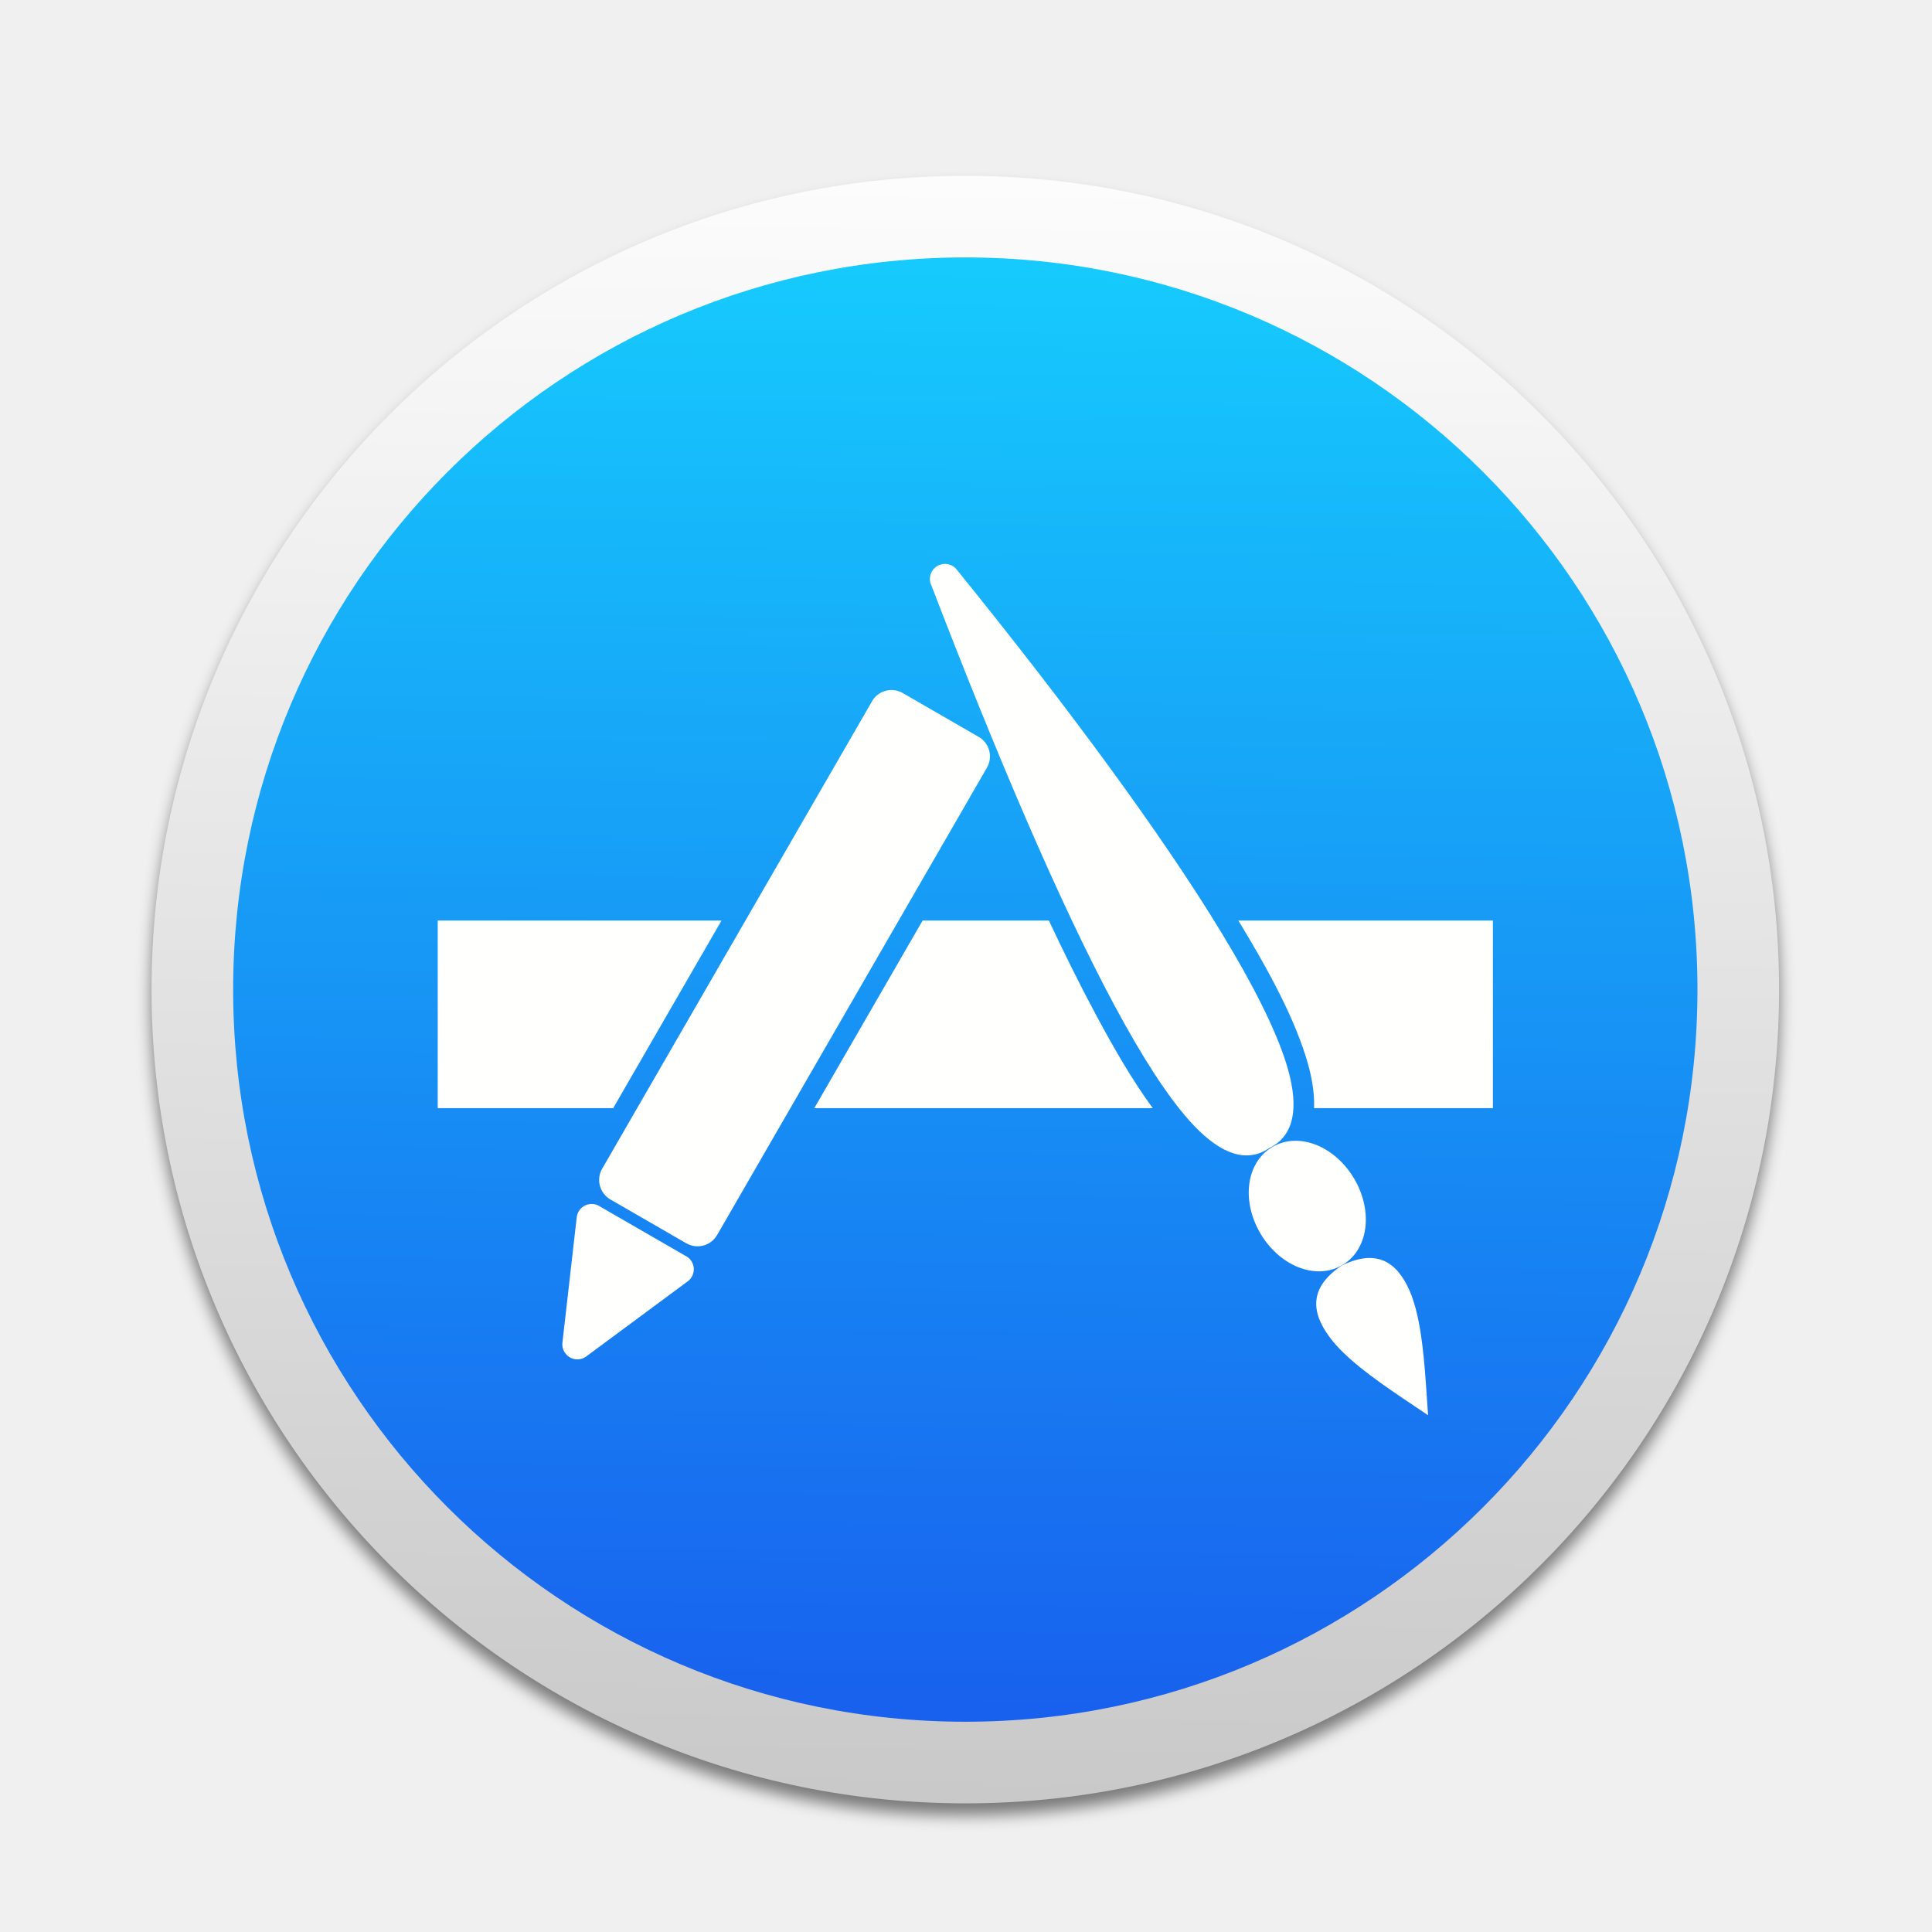
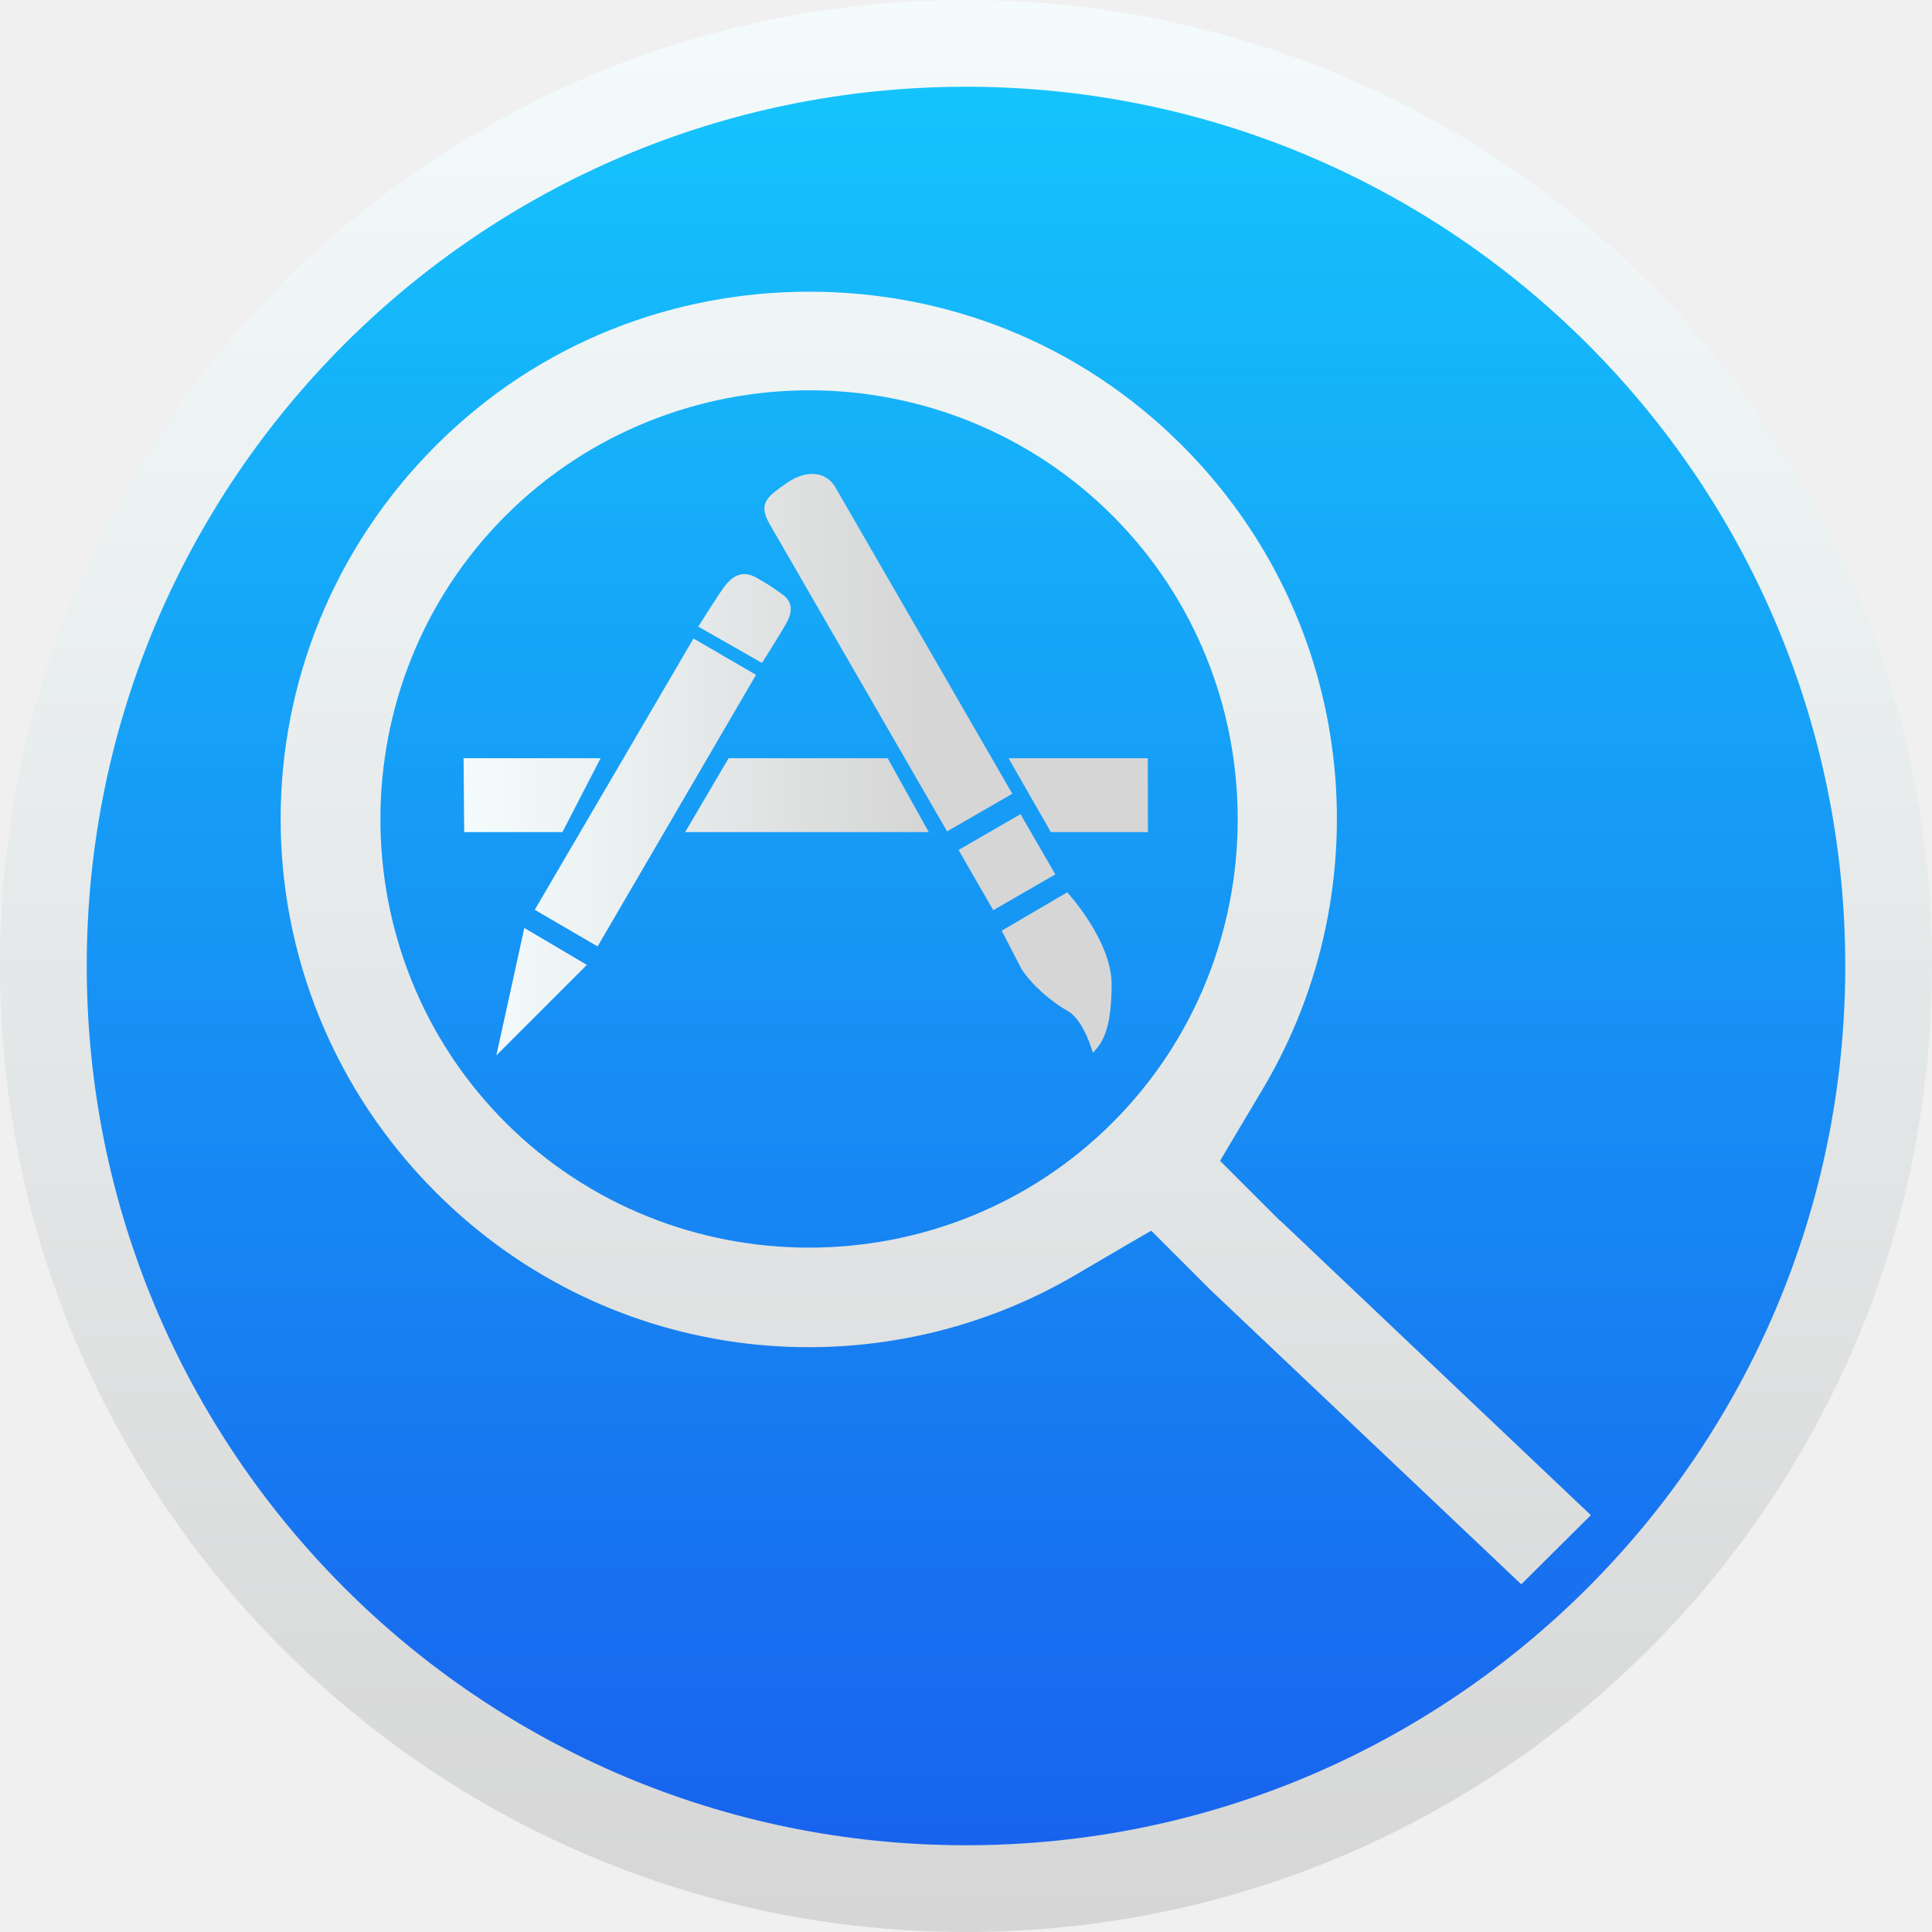
- <svg xmlns="http://www.w3.org/2000/svg" xmlns:xlink="http://www.w3.org/1999/xlink" width="1013.333" height="1013.333" id="svg2" version="1.1">
+ <svg xmlns="http://www.w3.org/2000/svg" xmlns:xlink="http://www.w3.org/1999/xlink" width="200" height="200" id="svg2" version="1.1">
  <defs id="defs4">
-     <linearGradient id="linearGradient3288">
-       <stop id="stop3290" offset="0" style="stop-color:#16cafd;stop-opacity:1" />
-       <stop id="stop3292" offset="1" style="stop-color:#1861ee;stop-opacity:1" />
+     <linearGradient id="linearGradient4334">
+       <stop id="stop4336" offset="0" style="stop-color:#15c4fc;stop-opacity:1;" />
+       <stop id="stop4338" offset="1" style="stop-color:#1863ee;stop-opacity:0" />
    </linearGradient>
-     <linearGradient id="linearGradient3270">
-       <stop id="stop3272" offset="0" style="stop-color:#fbfbfb;stop-opacity:1" />
-       <stop id="stop3274" offset="1" style="stop-color:#d1d4d2;stop-opacity:1" />
+     <linearGradient id="linearGradient4328">
+       <stop id="stop4330" offset="0" style="stop-color:#f4fbfc;stop-opacity:1;" />
+       <stop id="stop4332" offset="1" style="stop-color:#d6d6d6;stop-opacity:0" />
    </linearGradient>
-     <linearGradient id="linearGradient3046">
-       <stop id="stop3048" offset="0" style="stop-color:#eeeeee;stop-opacity:1" />
-       <stop id="stop3050" offset="1" style="stop-color:#d0d0cd;stop-opacity:1" />
+     <linearGradient id="linearGradient4829">
+       <stop style="stop-color:#f4fbfc;stop-opacity:1;" offset="0" id="stop4831" />
+       <stop style="stop-color:#d6d6d6;stop-opacity:1;" offset="1" id="stop4833" />
    </linearGradient>
-     <linearGradient id="linearGradient3036">
-       <stop style="stop-color:#ffbb23;stop-opacity:1" offset="0" id="stop3038" />
-       <stop style="stop-color:#e14a00;stop-opacity:1" offset="1" id="stop3040" />
+     <clipPath clipPathUnits="userSpaceOnUse" id="clipPath4282">
+       <rect style="color:#000000;fill:#4d4d4d;fill-opacity:1;fill-rule:nonzero;stroke:none;stroke-width:9.134;marker:none;visibility:visible;display:inline;overflow:visible;enable-background:accumulate" id="rect4284" width="246.875" height="234.375" x="462.5" y="1646.112" ry="17" rx="17" />
+     </clipPath>
+     <linearGradient xlink:href="#linearGradient4829" id="linearGradient4835" x1="102.298" y1="-0.427" x2="102.298" y2="199.165" gradientUnits="userSpaceOnUse" />
+     <linearGradient xlink:href="#linearGradient5423" id="linearGradient5429" x1="408.662" y1="44.604" x2="408.662" y2="562.05" gradientUnits="userSpaceOnUse" />
+     <linearGradient id="linearGradient5423">
+       <stop style="stop-color:#15c4fc;stop-opacity:1;" offset="0" id="stop5425" />
+       <stop style="stop-color:#1863ee;stop-opacity:1;" offset="1" id="stop5427" />
    </linearGradient>
-     <linearGradient id="linearGradient3028">
-       <stop style="stop-color:#fcfcfc;stop-opacity:1" offset="0" id="stop3030" />
-       <stop style="stop-color:#c9c9c9;stop-opacity:1" offset="1" id="stop3032" />
+     <linearGradient xlink:href="#linearGradient5423" id="linearGradient6197" gradientUnits="userSpaceOnUse" x1="99.036" y1="-0.505" x2="99.036" y2="199.84" />
+     <clipPath clipPathUnits="userSpaceOnUse" id="clipPath6245">
+       <rect style="opacity:0.85;color:#000000;fill:#ffffff;fill-opacity:1;fill-rule:nonzero;stroke:none;stroke-width:1.5;marker:none;visibility:visible;display:inline;overflow:visible;enable-background:accumulate" id="rect6247" width="300" height="259.375" x="-901.562" y="792.987" rx="16.469" ry="16.469" />
+     </clipPath>
+     <linearGradient xlink:href="#linearGradient4829" id="linearGradient6261" x1="105.478" y1="852.778" x2="105.478" y2="1052.778" gradientUnits="userSpaceOnUse" gradientTransform="translate(-2.598926,-0.4158366)" />
+     <linearGradient xlink:href="#linearGradient4829" id="linearGradient6392" x1="139.641" y1="794.546" x2="144.497" y2="1291.799" gradientUnits="userSpaceOnUse" gradientTransform="matrix(0.6370464,0,0,0.6370464,21.47266,316.8994)" />
+     <linearGradient xlink:href="#linearGradient4829" id="linearGradient6394" gradientUnits="userSpaceOnUse" x1="50.391" y1="948.439" x2="162.598" y2="948.439" gradientTransform="matrix(0.6370464,0,0,0.6370464,21.47266,316.8994)" />
+     <linearGradient xlink:href="#linearGradient4829" id="linearGradient6396" gradientUnits="userSpaceOnUse" x1="50.391" y1="948.439" x2="162.598" y2="948.439" gradientTransform="matrix(0.6370464,0,0,0.6370464,21.47266,316.8994)" />
+     <linearGradient xlink:href="#linearGradient4829" id="linearGradient6398" gradientUnits="userSpaceOnUse" x1="50.391" y1="948.439" x2="162.598" y2="948.439" gradientTransform="matrix(0.6370464,0,0,0.6370464,21.47266,316.8994)" />
+     <linearGradient xlink:href="#linearGradient4829" id="linearGradient6400" gradientUnits="userSpaceOnUse" x1="50.391" y1="948.439" x2="162.598" y2="948.439" gradientTransform="matrix(0.6370464,0,0,0.6370464,21.47266,316.8994)" />
+     <linearGradient xlink:href="#linearGradient4829" id="linearGradient6402" gradientUnits="userSpaceOnUse" x1="50.391" y1="948.439" x2="162.598" y2="948.439" gradientTransform="matrix(0.6370464,0,0,0.6370464,21.47266,316.8994)" />
+     <linearGradient xlink:href="#linearGradient4829" id="linearGradient6404" gradientUnits="userSpaceOnUse" x1="50.391" y1="948.439" x2="162.598" y2="948.439" gradientTransform="matrix(0.6370464,0,0,0.6370464,21.47266,316.8994)" />
+     <linearGradient xlink:href="#linearGradient4829" id="linearGradient6406" gradientUnits="userSpaceOnUse" x1="50.391" y1="948.439" x2="162.598" y2="948.439" gradientTransform="matrix(0.6370464,0,0,0.6370464,21.47266,316.8994)" />
+     <linearGradient xlink:href="#linearGradient4829" id="linearGradient6408" gradientUnits="userSpaceOnUse" x1="50.391" y1="948.439" x2="162.598" y2="948.439" gradientTransform="matrix(0.6370464,0,0,0.6370464,21.47266,316.8994)" />
+     <linearGradient xlink:href="#linearGradient4829" id="linearGradient6410" gradientUnits="userSpaceOnUse" x1="50.391" y1="948.439" x2="162.598" y2="948.439" gradientTransform="matrix(0.6370464,0,0,0.6370464,21.47266,316.8994)" />
+     <linearGradient xlink:href="#linearGradient4829" id="linearGradient4272" x1="-193.574" y1="768.576" x2="164.214" y2="1126.365" gradientUnits="userSpaceOnUse" />
+     <linearGradient xlink:href="#linearGradient4328" id="linearGradient4314" gradientUnits="userSpaceOnUse" x1="167.01" y1="1123.57" x2="-174.848" y2="781.712" />
+     <linearGradient xlink:href="#linearGradient4829-5" id="linearGradient4355-1" gradientUnits="userSpaceOnUse" gradientTransform="matrix(0.2794948,0.2794948,-0.2794948,0.2794948,130.2946,929.8828)" x1="-187.984" y1="-89.376" x2="169.805" y2="268.412" />
+     <linearGradient id="linearGradient4829-5">
+       <stop style="stop-color:#f4fbfc;stop-opacity:1;" offset="0" id="stop4831-6" />
+       <stop style="stop-color:#d6d6d6;stop-opacity:1;" offset="1" id="stop4833-4" />
    </linearGradient>
-     <linearGradient xlink:href="#linearGradient3028" id="linearGradient3034" x1="327.724" y1="-127.422" x2="318.403" y2="694.69" gradientUnits="userSpaceOnUse" />
-     <linearGradient xlink:href="#linearGradient3036" id="linearGradient3042" x1="321.046" y1="-123.094" x2="312.932" y2="690.334" gradientUnits="userSpaceOnUse" />
-     <linearGradient xlink:href="#linearGradient3046" id="linearGradient3044" x1="622.254" y1="432.129" x2="618.213" y2="872.555" gradientUnits="userSpaceOnUse" />
-     <filter id="filter3064" style="color-interpolation-filters:sRGB">
-       <feFlood id="feFlood3066" flood-opacity="0.5" flood-color="rgb(0,0,0)" result="flood" />
-       <feComposite id="feComposite3068" in2="SourceGraphic" in="flood" operator="in" result="composite1" />
-       <feGaussianBlur id="feGaussianBlur3070" stdDeviation="4" result="blur" />
-       <feOffset id="feOffset3072" dx="0" dy="6" result="offset" />
-       <feComposite id="feComposite3074" in2="offset" in="SourceGraphic" operator="over" result="composite2" />
-     </filter>
-     <filter id="filter3076" style="color-interpolation-filters:sRGB">
-       <feFlood id="feFlood3078" flood-opacity="0.5" flood-color="rgb(0,0,0)" result="flood" />
-       <feComposite id="feComposite3080" in2="SourceGraphic" in="flood" operator="in" result="composite1" />
-       <feGaussianBlur id="feGaussianBlur3082" stdDeviation="4" result="blur" />
-       <feOffset id="feOffset3084" dx="0" dy="6" result="offset" />
-       <feComposite id="feComposite3086" in2="offset" in="SourceGraphic" operator="over" result="composite2" />
-     </filter>
-     <linearGradient xlink:href="#linearGradient3028" id="linearGradient3098" gradientUnits="userSpaceOnUse" x1="327.724" y1="-127.422" x2="318.403" y2="694.69" />
-     <filter id="filter3558" style="color-interpolation-filters:sRGB">
-       <feFlood result="flood" flood-color="rgb(0,0,0)" flood-opacity="0.3" id="feFlood3560" />
-       <feComposite result="composite1" operator="in" in="flood" in2="SourceGraphic" id="feComposite3562" />
-       <feGaussianBlur result="blur" stdDeviation="1" id="feGaussianBlur3564" />
-       <feOffset result="offset" dy="4" dx="0" id="feOffset3566" />
-       <feComposite result="composite2" operator="over" in="SourceGraphic" in2="offset" id="feComposite3568" />
-     </filter>
-     <filter id="filter3402" style="color-interpolation-filters:sRGB">
-       <feFlood result="flood" flood-color="rgb(0,0,0)" flood-opacity="0.3" id="feFlood3404" />
-       <feComposite result="composite1" operator="in" in="flood" in2="SourceGraphic" id="feComposite3406" />
-       <feGaussianBlur result="blur" stdDeviation="4" id="feGaussianBlur3408" />
-       <feOffset result="offset" dy="10" dx="0" id="feOffset3410" />
-       <feComposite result="fbSourceGraphic" operator="over" in="SourceGraphic" in2="offset" id="feComposite3412" />
-       <feColorMatrix id="feColorMatrix3414" values="0 0 0 -1 0 0 0 0 -1 0 0 0 0 -1 0 0 0 0 1 0" in="fbSourceGraphic" result="fbSourceGraphicAlpha" />
-       <feFlood in="fbSourceGraphic" result="flood" flood-color="rgb(0,0,0)" flood-opacity="0.3" id="feFlood3416" />
-       <feComposite result="composite1" operator="in" in="flood" in2="fbSourceGraphic" id="feComposite3418" />
-       <feGaussianBlur result="blur" stdDeviation="4" id="feGaussianBlur3420" />
-       <feOffset result="offset" dy="10" dx="0" id="feOffset3422" />
-       <feComposite result="composite2" operator="over" in="fbSourceGraphic" in2="offset" id="feComposite3424" />
-     </filter>
-     <linearGradient gradientUnits="userSpaceOnUse" y2="837.554" x2="292.144" y1="801.804" x1="292.956" id="linearGradient3320" xlink:href="#linearGradient3314" />
-     <linearGradient gradientUnits="userSpaceOnUse" y2="814.606" x2="295.323" y1="554.749" x1="297.312" id="linearGradient3281" xlink:href="#linearGradient3275" />
-     <linearGradient id="linearGradient3275">
-       <stop id="stop3277" offset="0" style="stop-color:#d3e8ed;stop-opacity:1" />
-       <stop id="stop3279" offset="1" style="stop-color:#757575;stop-opacity:1" />
+     <linearGradient xlink:href="#linearGradient4829" id="linearGradient4402" gradientUnits="userSpaceOnUse" gradientTransform="matrix(0.2794948,0.2794948,-0.2794948,0.2794948,130.2946,77.52064)" x1="-187.984" y1="-89.376" x2="169.805" y2="268.412" />
+     <linearGradient xlink:href="#linearGradient4829-2" id="linearGradient4402-6" gradientUnits="userSpaceOnUse" gradientTransform="matrix(0.2794948,0.2794948,-0.2794948,0.2794948,130.2946,929.8828)" x1="-187.984" y1="-89.376" x2="169.805" y2="268.412" />
+     <linearGradient id="linearGradient4829-2">
+       <stop style="stop-color:#f4fbfc;stop-opacity:1;" offset="0" id="stop4831-1" />
+       <stop style="stop-color:#d6d6d6;stop-opacity:1;" offset="1" id="stop4833-2" />
    </linearGradient>
-     <linearGradient id="linearGradient3314">
-       <stop id="stop3316" offset="0" style="stop-color:#fef2fb;stop-opacity:1" />
-       <stop id="stop3318" offset="1" style="stop-color:#f6f6f6;stop-opacity:1" />
-     </linearGradient>
-     <linearGradient xlink:href="#linearGradient3288" id="linearGradient3238" gradientUnits="userSpaceOnUse" x1="321.046" y1="-123.094" x2="312.932" y2="690.334" gradientTransform="matrix(0.8213642,0,0,0.8213642,-1199.494,465.9589)" />
-     <linearGradient xlink:href="#linearGradient3270" id="linearGradient3268" x1="503.056" y1="294.748" x2="499.015" y2="834.169" gradientUnits="userSpaceOnUse" />
-     <filter id="filter3276" style="color-interpolation-filters:sRGB">
-       <feFlood id="feFlood3278" flood-opacity="0.5" flood-color="rgb(0,0,0)" result="flood" />
-       <feComposite id="feComposite3280" in2="SourceGraphic" in="flood" operator="in" result="composite1" />
-       <feGaussianBlur id="feGaussianBlur3282" stdDeviation="4" result="blur" />
-       <feOffset id="feOffset3284" dx="0" dy="6" result="offset" />
-       <feComposite id="feComposite3286" in2="offset" in="SourceGraphic" operator="over" result="composite2" />
-     </filter>
-     <filter id="filter3333" style="color-interpolation-filters:sRGB">
-       <feFlood id="feFlood3335" flood-opacity="0.5" flood-color="rgb(0,0,0)" result="flood" />
-       <feComposite id="feComposite3337" in2="SourceGraphic" in="flood" operator="in" result="composite1" />
-       <feGaussianBlur id="feGaussianBlur3339" stdDeviation="4" result="blur" />
-       <feOffset id="feOffset3341" dx="0" dy="6" result="offset" />
-       <feComposite id="feComposite3343" in2="offset" in="SourceGraphic" operator="over" result="composite2" />
-     </filter>
-     <style id="style237" type="text/css">
-     .fil4 {fill:none}
-     .fil3 {fill:none;fill-rule:nonzero}
-     .fil0 {fill:#007CBC}
-     .fil1 {fill:#FFFFFE}
-     .fil2 {fill:#FFFFFE;fill-rule:nonzero}
-    </style>
+     <linearGradient y2="268.412" x2="169.805" y1="-89.376" x1="-187.984" gradientTransform="matrix(0.2794948,0.2794948,-0.2794948,0.2794948,130.2946,929.8828)" gradientUnits="userSpaceOnUse" id="linearGradient4436" xlink:href="#linearGradient4829-2" />
+     <linearGradient xlink:href="#linearGradient4829" id="linearGradient4460" gradientUnits="userSpaceOnUse" gradientTransform="matrix(0.2794948,0.2794948,-0.2794948,0.2794948,130.2946,929.8828)" x1="-187.984" y1="-89.376" x2="169.805" y2="268.412" />
  </defs>
-   <g id="layer1" transform="translate(0,-109.1863)">
-     <g id="g352" transform="matrix(1.128528,0,0,1.128528,1571.291,-160.6812)">
-       <circle r="414.286" cy="283.791" cx="311.429" style="fill:url(#linearGradient3098);fill-opacity:1;fill-rule:nonzero;stroke:none;filter:url(#filter3076)" id="path3026" transform="matrix(0.9129326,0,0,0.9129326,-1228.011,439.9726)" />
-       <circle r="340.28" cy="699.054" cx="-943.698" id="path3024" style="fill:url(#linearGradient3238);fill-opacity:1;fill-rule:nonzero;stroke:none;stroke-width:0.821" />
-       <g transform="translate(3.701772,-11.02651)" id="g339">
-         <path style="clip-rule:evenodd;fill:#fffffe;fill-rule:nonzero;stroke-width:0.592;image-rendering:optimizeQuality;shape-rendering:geometricPrecision;text-rendering:geometricPrecision" class="fil2" d="m -976.436,572.282 35.228,20.339 h 0.027 c 2.508,1.449 4.192,3.781 4.886,6.372 0.693,2.587 0.396,5.451 -1.058,7.968 l -125.399,217.197 -0.012,-0.007 c -1.46,2.517 -3.788,4.204 -6.359,4.893 -2.573,0.689 -5.429,0.392 -7.942,-1.058 h -0.027 l -35.247,-20.35 v 0 c -2.506,-1.446 -4.191,-3.78 -4.886,-6.372 -0.693,-2.586 -0.396,-5.451 1.058,-7.968 l 0.012,0.007 125.372,-217.151 0.015,-0.053 c 1.446,-2.506 3.78,-4.191 6.372,-4.886 2.587,-0.691 5.451,-0.396 7.968,1.058 l -0.007,0.011 z" id="_337333848" />
-         <path style="clip-rule:evenodd;fill:#fffffe;fill-rule:nonzero;stroke-width:0.592;image-rendering:optimizeQuality;shape-rendering:geometricPrecision;text-rendering:geometricPrecision" class="fil2" d="m -1076.441,845.693 -46.651,34.532 c -1.43,1.242 -3.358,1.904 -5.389,1.672 -3.844,-0.438 -6.605,-3.911 -6.166,-7.754 l 6.96,0.794 -6.951,-0.794 6.599,-57.828 c 0.062,-1.056 0.363,-2.113 0.927,-3.091 1.934,-3.351 6.22,-4.499 9.57,-2.564 l -0.015,0.026 39.872,23.02 c 1.045,0.476 1.987,1.216 2.719,2.204 2.301,3.11 1.647,7.497 -1.462,9.799 l -0.013,-0.018 z" id="_337333632" />
-         <path style="clip-rule:evenodd;fill:#fffffe;fill-rule:nonzero;stroke-width:0.592;image-rendering:optimizeQuality;shape-rendering:geometricPrecision;text-rendering:geometricPrecision" class="fil2" d="m -951.051,515.3 c 51.424,63.542 95.066,122.749 122.929,168.698 14.519,23.944 24.809,44.367 29.766,60.046 5.814,18.388 4.585,31.567 -5.125,38.167 -0.864,0.588 -1.756,1.101 -2.675,1.537 -0.856,0.596 -1.741,1.114 -2.65,1.553 -10.383,5.022 -21.952,-0.351 -34.388,-14.235 -10.553,-11.783 -22.363,-30.257 -35.05,-53.93 -25.553,-47.674 -55.022,-117.045 -85.107,-195.394 l -0.03,0.012 c -1.387,-3.612 0.417,-7.665 4.028,-9.051 3.096,-1.188 6.516,-0.033 8.302,2.596 z" id="_337334040" />
-         <line style="clip-rule:evenodd;fill:none;fill-rule:nonzero;stroke-width:0.592;image-rendering:optimizeQuality;shape-rendering:geometricPrecision;text-rendering:geometricPrecision" class="fil3" id="_337333944" x1="-810.12" x2="-810.12" y1="823.645" y2="823.645" />
-         <line style="clip-rule:evenodd;fill:none;fill-rule:nonzero;stroke-width:0.592;image-rendering:optimizeQuality;shape-rendering:geometricPrecision;text-rendering:geometricPrecision" class="fil3" id="_337332648" x1="-798.128" x2="-798.128" y1="816.489" y2="816.489" />
-         <path style="clip-rule:evenodd;fill:#fffffe;fill-rule:nonzero;stroke-width:0.592;image-rendering:optimizeQuality;shape-rendering:geometricPrecision;text-rendering:geometricPrecision" class="fil2" d="m -804.829,783.324 c 6.351,-3.8 13.963,-3.83 21.134,-0.805 6.437,2.715 12.577,8.003 16.895,15.22 4.318,7.216 6.074,15.131 5.424,22.091 -0.722,7.735 -4.351,14.424 -10.713,18.23 -6.35,3.8 -13.962,3.83 -21.134,0.805 -6.436,-2.714 -12.577,-8.002 -16.896,-15.219 v 0 c -4.317,-7.215 -6.074,-15.13 -5.423,-22.091 0.723,-7.734 4.352,-14.423 10.713,-18.23 z" id="_337332816" />
-         <path style="clip-rule:evenodd;fill:#fffffe;fill-rule:nonzero;stroke-width:0.592;image-rendering:optimizeQuality;shape-rendering:geometricPrecision;text-rendering:geometricPrecision" class="fil2" d="m -740.738,850.452 c 4.527,10.631 6.276,26.391 7.439,43.228 l 0.984,14.245 -11.849,-7.977 c -14,-9.427 -26.775,-18.822 -33.722,-28.062 -8.997,-11.967 -9.569,-23.223 4.936,-33.201 l 0.958,-0.575 c 15.909,-7.58 25.381,-1.448 31.253,12.342 z" id="_337333032" />
-         <path style="clip-rule:evenodd;fill:#fffffe;fill-rule:evenodd;stroke-width:0.592;image-rendering:optimizeQuality;shape-rendering:geometricPrecision;text-rendering:geometricPrecision" class="fil1" d="m -1192.599,677.995 h 131.894 l -50.345,87.199 h -81.55 z m 225.358,0 h 58.688 c 6.922,14.77 14.153,29.393 21.817,43.693 7.581,14.145 16.443,29.85 26.458,43.506 h -157.308 l 50.345,-87.199 z m 146.741,0 h 118.3 v 87.199 h -83.091 c 0.291,-8.047 -1.497,-16.51 -3.883,-24.053 -6.653,-21.043 -19.3,-43.316 -30.713,-62.137 l -0.613,-1.009 z" id="_337332792" />
-       </g>
+   <g id="layer1" transform="translate(0,-852.3622)">
+     <path style="color:#000000;fill:url(#linearGradient4835);fill-opacity:1;fill-rule:nonzero;stroke:none;stroke-width:9.134;marker:none;visibility:visible;display:inline;overflow:visible;enable-background:accumulate" id="path4188" d="M 200,100 C 200,155.228 155.228,200 100,200 44.772,200 0,155.228 0,100 0,44.772 44.772,0 100,0 155.228,0 200,44.772 200,100 z" transform="translate(0,852.3622)" />
+     <path style="color:#000000;fill:url(#linearGradient6197);fill-opacity:1;fill-rule:nonzero;stroke:none;stroke-width:9.134;marker:none;visibility:visible;display:inline;overflow:visible;enable-background:accumulate" id="path4188-6" d="M 200,100 C 200,155.228 155.228,200 100,200 44.772,200 0,155.228 0,100 0,44.772 44.772,0 100,0 155.228,0 200,44.772 200,100 z" transform="matrix(0.9102041,0,0,0.9102041,8.979592,861.3418)" />
+     <path style="color:#000000;fill:url(#linearGradient4460);fill-opacity:1;fill-rule:nonzero;stroke:none;stroke-width:6;marker:none;visibility:visible;display:inline;overflow:visible;enable-background:accumulate" d="m 83.791,882.557 c -14.025,0 -27.957,5.217 -38.662,15.922 -21.438,21.438 -21.438,55.885 0,77.324 18.132,18.132 45.594,20.817 66.544,8.342 l 5.066,-2.971 2.438,-1.409 1.981,1.981 4.038,4.038 0.076,0.076 32.211,30.51 7.199,-7.161 -32.135,-30.472 -0.076,-0.038 -0.038,-0.038 -4.114,-4.114 -2.019,-2.019 1.447,-2.438 2.971,-4.99 c 12.474,-20.948 9.788,-48.49 -8.342,-66.62 -10.716,-10.716 -24.559,-15.922 -38.586,-15.922 z m 0,10.208 c 11.342,0 22.753,4.355 31.387,12.989 17.265,17.265 17.265,45.546 0,62.811 -17.268,17.268 -45.581,17.268 -62.849,0 -17.265,-17.265 -17.265,-45.546 0,-62.811 8.652,-8.652 20.124,-12.989 31.463,-12.989 z" id="path3461" />
+     <g id="g6375" transform="matrix(0.6313658,0,0,0.6313658,16.17531,332.709)" style="fill:url(#linearGradient6392);fill-opacity:1">
+       <path id="path6297" d="m 55.762,996.112 4.59,-20.898 10.254,6.055 z" style="fill:url(#linearGradient6394);fill-opacity:1;stroke:none" />
+       <path id="path6299" d="m 62.061,972.235 26.025,-44.482 10.254,5.957 -25.977,44.531 z" style="fill:url(#linearGradient6396);fill-opacity:1;stroke:none" />
+       <path id="path6301" d="m 88.867,925.8 c 0,0 3.809,-6.055 4.492,-6.836 0.684,-0.781 2.331,-2.758 5.078,-1.172 2.747,1.586 2.539,1.562 4.102,2.637 1.562,1.074 2.083,2.557 0.684,4.98 -1.399,2.423 -3.906,6.348 -3.906,6.348 z" style="fill:url(#linearGradient6398);fill-opacity:1;stroke:none" />
+       <path id="path6305" d="m 50.391,947.382 22.461,0 -6.25,12.109 -16.113,0 z" style="fill:url(#linearGradient6400);fill-opacity:1;stroke:none" />
+       <path id="path6305-4" d="m 93.848,947.382 26.074,0 6.738,12.109 -39.941,0 z" style="fill:url(#linearGradient6402);fill-opacity:1;stroke:none" />
+       <path id="path6305-4-3" d="m 139.746,947.382 22.827,0 0.024,12.109 -15.918,0 z" style="fill:url(#linearGradient6404);fill-opacity:1;stroke:none" />
+       <path id="path6343" d="m 103.462,902.204 c -2.9,2.072 -4.989,3.149 -2.9,6.767 2.089,3.618 29.104,50.409 29.104,50.409 l 10.694,-6.174 c 0,0 -27.356,-47.381 -28.991,-50.214 -1.636,-2.833 -5.006,-2.807 -7.907,-0.787 z" style="fill:url(#linearGradient6406);fill-opacity:1;stroke:none" />
+       <path id="path6345" d="m 131.543,962.421 10.166,-5.869 5.702,9.876 -10.175,5.874 z" style="fill:url(#linearGradient6408);fill-opacity:1;stroke:none" />
+       <path id="path6349" d="m 141.846,981.903 -3.221,-6.243 10.74,-6.295 c 0,0 7.277,7.899 7.277,15.077 0,7.178 -1.416,9.57 -3.076,11.23 0,0 -1.465,-5.371 -4.102,-6.836 -2.637,-1.465 -5.908,-4.248 -7.617,-6.934 z" style="fill:url(#linearGradient6410);fill-opacity:1;stroke:none" />
    </g>
-     <rect style="clip-rule:evenodd;fill:none;fill-rule:evenodd;image-rendering:optimizeQuality;shape-rendering:geometricPrecision;text-rendering:geometricPrecision" y="-300.418" x="-1890.35" class="fil4" height="2048" width="2048" id="rect254" />
  </g>
</svg>
